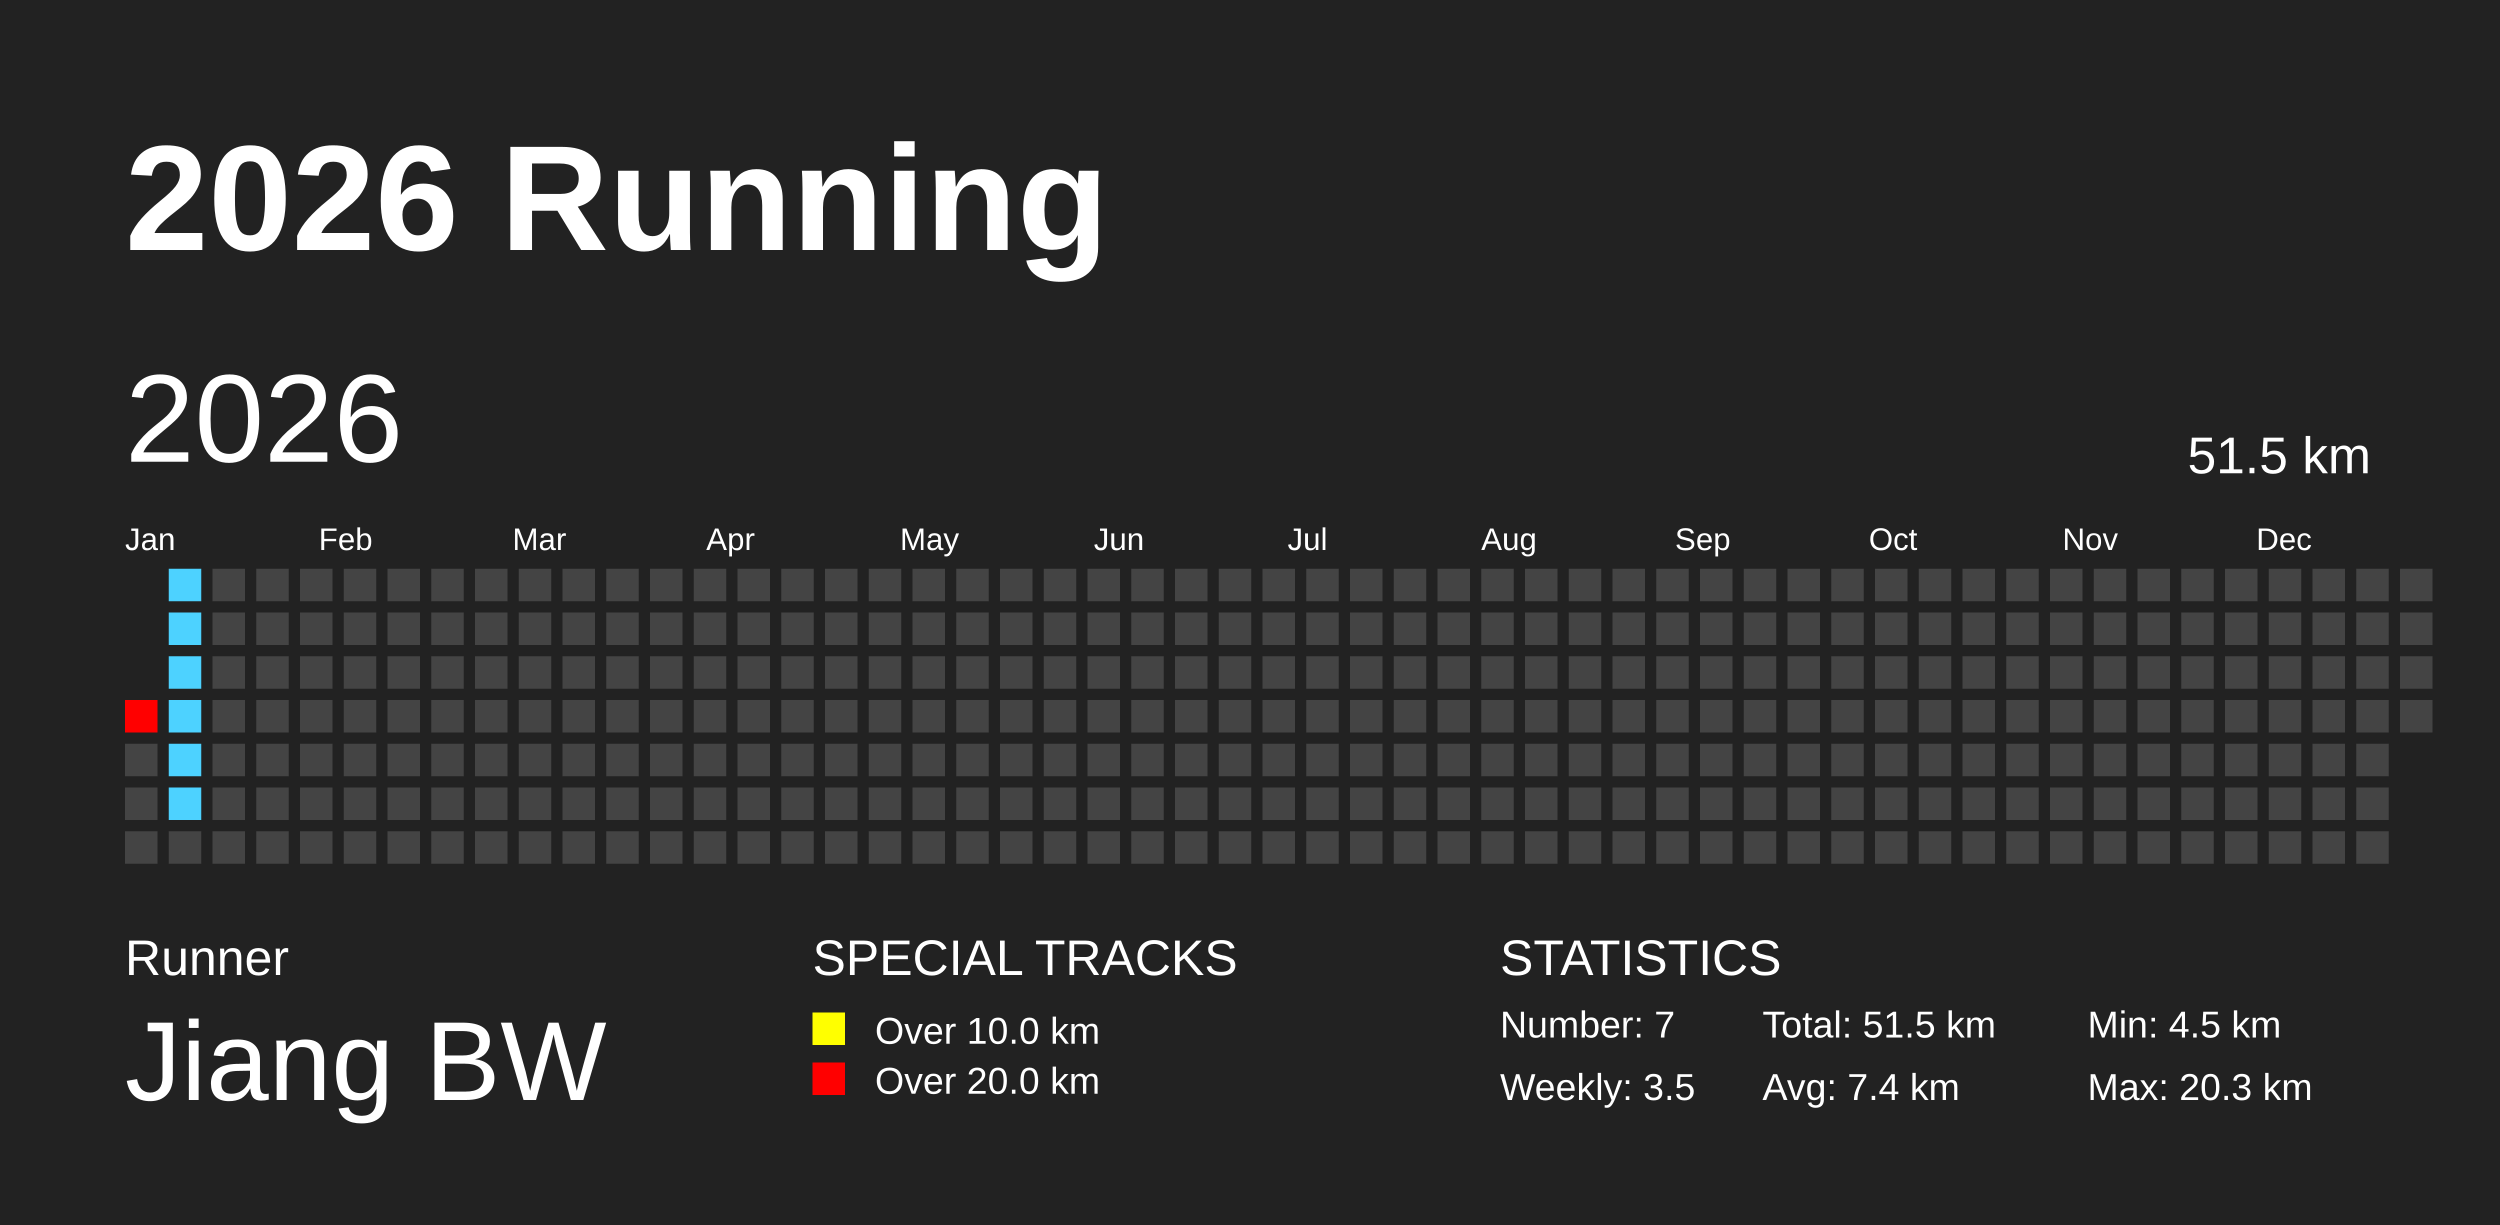
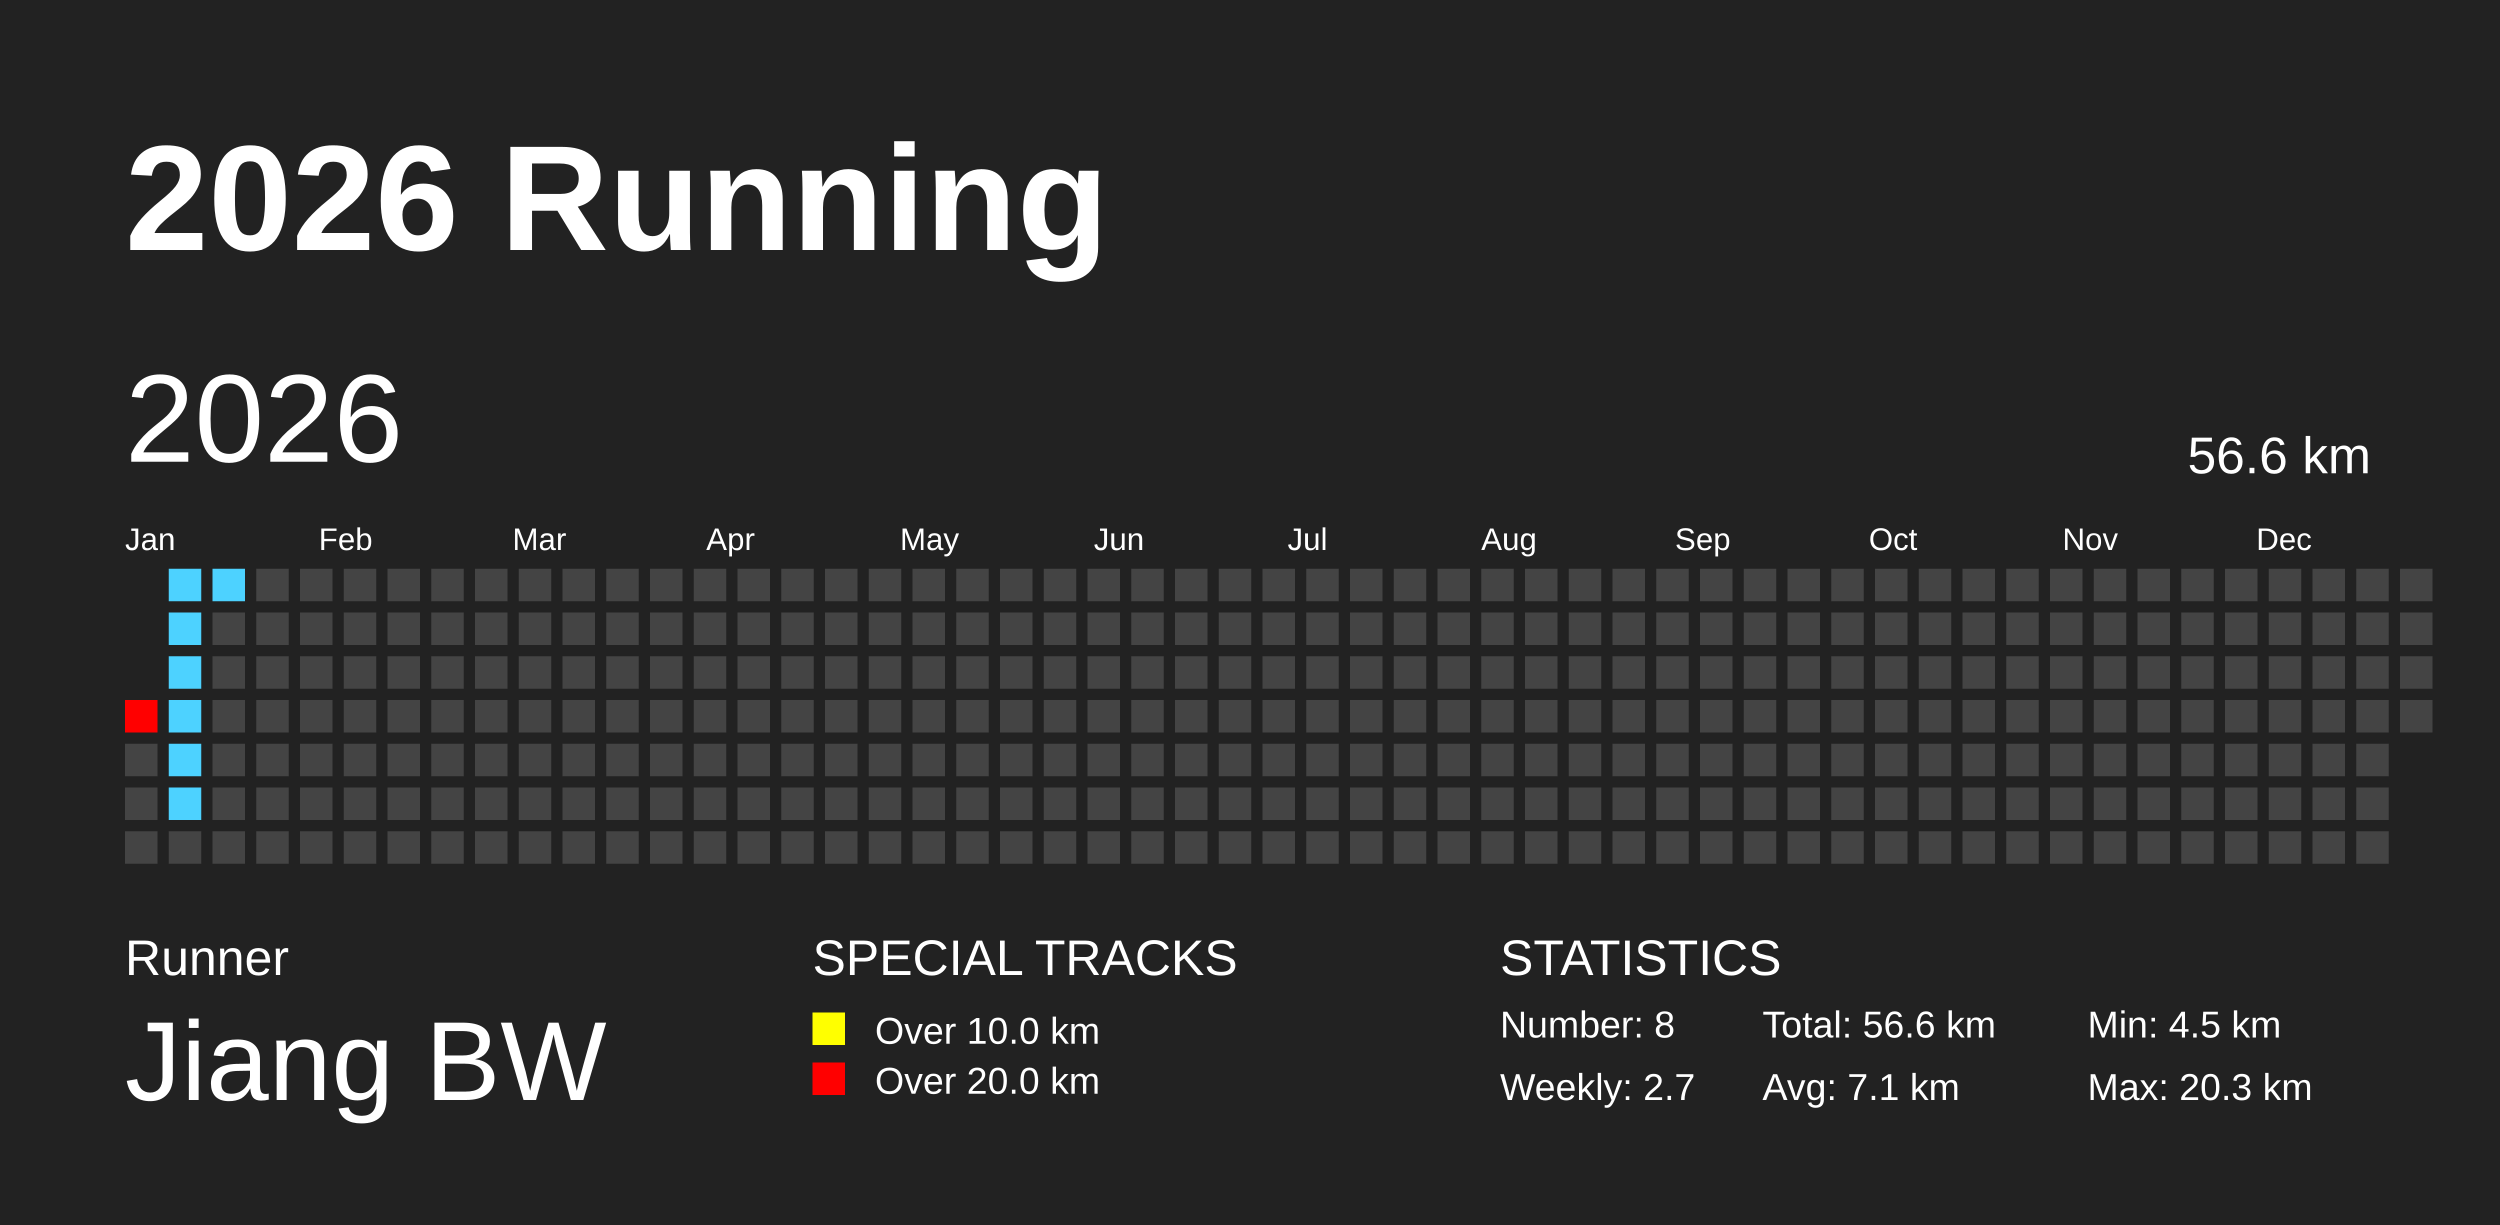
<svg xmlns="http://www.w3.org/2000/svg" baseProfile="full" height="98mm" version="1.1" viewBox="0,0,200,98" width="200mm">
  <defs />
  <rect fill="#222222" height="98" width="200" x="0" y="0" />
  <text fill="#FFFFFF" style="font-size:12px; font-family:Arial; font-weight:bold;" x="10" y="20">2026 Running</text>
  <text fill="#FFFFFF" style="font-size:4px; font-family:Arial" x="10" y="78">Runner</text>
  <text fill="#FFFFFF" style="font-size:9px; font-family:Arial" x="10" y="88">Jiang BW</text>
  <text fill="#FFFFFF" style="font-size:4px; font-family:Arial" x="65" y="78">SPECIAL TRACKS</text>
  <rect fill="yellow" height="2.6" width="2.6" x="65" y="81" />
  <text fill="#FFFFFF" style="font-size:3px; font-family:Arial" x="70" y="83.5">Over 10.0 km</text>
  <rect fill="red" height="2.6" width="2.6" x="65" y="85" />
  <text fill="#FFFFFF" style="font-size:3px; font-family:Arial" x="70" y="87.5">Over 20.0 km</text>
  <text fill="#FFFFFF" style="font-size:4px; font-family:Arial" x="120" y="78">STATISTICS</text>
-   <text fill="#FFFFFF" style="font-size:3px; font-family:Arial" x="120" y="83">Number: 7</text>
-   <text fill="#FFFFFF" style="font-size:3px; font-family:Arial" x="120" y="88">Weekly: 3.5</text>
-   <text fill="#FFFFFF" style="font-size:3px; font-family:Arial" x="141" y="83">Total: 51.5 km</text>
-   <text fill="#FFFFFF" style="font-size:3px; font-family:Arial" x="141" y="88">Avg: 7.4 km</text>
+   <text fill="#FFFFFF" style="font-size:3px; font-family:Arial" x="120" y="83">Number: 8</text>
+   <text fill="#FFFFFF" style="font-size:3px; font-family:Arial" x="120" y="88">Weekly: 2.7</text>
+   <text fill="#FFFFFF" style="font-size:3px; font-family:Arial" x="141" y="83">Total: 56.6 km</text>
+   <text fill="#FFFFFF" style="font-size:3px; font-family:Arial" x="141" y="88">Avg: 7.1 km</text>
  <text fill="#FFFFFF" style="font-size:3px; font-family:Arial" x="167" y="83">Min: 4.5 km</text>
  <text fill="#FFFFFF" style="font-size:3px; font-family:Arial" x="167" y="88">Max: 20.3 km</text>
  <text dominant-baseline="hanging" fill="#FFFFFF" style="font-size:10.0px; font-family:Arial;" x="10" y="30">2026</text>
-   <text dominant-baseline="hanging" fill="#FFFFFF" style="font-size:4.125px; font-family:Arial;" x="175" y="35">51.5 km</text>
+   <text dominant-baseline="hanging" fill="#FFFFFF" style="font-size:4.125px; font-family:Arial;" x="175" y="35">56.6 km</text>
  <text fill="#FFFFFF" style="font-size:2.5px; font-family:Arial" x="10.0" y="44">Jan</text>
  <text fill="#FFFFFF" style="font-size:2.5px; font-family:Arial" x="25.5" y="44">Feb</text>
  <text fill="#FFFFFF" style="font-size:2.5px; font-family:Arial" x="41.0" y="44">Mar</text>
  <text fill="#FFFFFF" style="font-size:2.5px; font-family:Arial" x="56.5" y="44">Apr</text>
  <text fill="#FFFFFF" style="font-size:2.5px; font-family:Arial" x="72.0" y="44">May</text>
  <text fill="#FFFFFF" style="font-size:2.5px; font-family:Arial" x="87.5" y="44">Jun</text>
  <text fill="#FFFFFF" style="font-size:2.5px; font-family:Arial" x="103.0" y="44">Jul</text>
  <text fill="#FFFFFF" style="font-size:2.5px; font-family:Arial" x="118.5" y="44">Aug</text>
  <text fill="#FFFFFF" style="font-size:2.5px; font-family:Arial" x="134.0" y="44">Sep</text>
  <text fill="#FFFFFF" style="font-size:2.5px; font-family:Arial" x="149.5" y="44">Oct</text>
  <text fill="#FFFFFF" style="font-size:2.5px; font-family:Arial" x="165.0" y="44">Nov</text>
  <text fill="#FFFFFF" style="font-size:2.5px; font-family:Arial" x="180.5" y="44">Dec</text>
  <rect fill="red" height="2.6" width="2.6" x="10.0" y="56.0" />
  <rect fill="#444444" height="2.6" width="2.6" x="10.0" y="59.5" />
  <rect fill="#444444" height="2.6" width="2.6" x="10.0" y="63.0" />
  <rect fill="#444444" height="2.6" width="2.6" x="10.0" y="66.5" />
  <rect fill="#4dd2ff" height="2.6" width="2.6" x="13.5" y="45.5" />
  <rect fill="#4dd2ff" height="2.6" width="2.6" x="13.5" y="49.0" />
  <rect fill="#4dd2ff" height="2.6" width="2.6" x="13.5" y="52.5" />
  <rect fill="#4dd2ff" height="2.6" width="2.6" x="13.5" y="56.0" />
  <rect fill="#4dd2ff" height="2.6" width="2.6" x="13.5" y="59.5" />
  <rect fill="#4dd2ff" height="2.6" width="2.6" x="13.5" y="63.0" />
  <rect fill="#444444" height="2.6" width="2.6" x="13.5" y="66.5" />
-   <rect fill="#444444" height="2.6" width="2.6" x="17.0" y="45.5" />
+   <rect fill="#4dd2ff" height="2.6" width="2.6" x="17.0" y="45.5" />
  <rect fill="#444444" height="2.6" width="2.6" x="17.0" y="49.0" />
  <rect fill="#444444" height="2.6" width="2.6" x="17.0" y="52.5" />
  <rect fill="#444444" height="2.6" width="2.6" x="17.0" y="56.0" />
  <rect fill="#444444" height="2.6" width="2.6" x="17.0" y="59.5" />
  <rect fill="#444444" height="2.6" width="2.6" x="17.0" y="63.0" />
  <rect fill="#444444" height="2.6" width="2.6" x="17.0" y="66.5" />
  <rect fill="#444444" height="2.6" width="2.6" x="20.5" y="45.5" />
  <rect fill="#444444" height="2.6" width="2.6" x="20.5" y="49.0" />
  <rect fill="#444444" height="2.6" width="2.6" x="20.5" y="52.5" />
  <rect fill="#444444" height="2.6" width="2.6" x="20.5" y="56.0" />
  <rect fill="#444444" height="2.6" width="2.6" x="20.5" y="59.5" />
  <rect fill="#444444" height="2.6" width="2.6" x="20.5" y="63.0" />
  <rect fill="#444444" height="2.6" width="2.6" x="20.5" y="66.5" />
  <rect fill="#444444" height="2.6" width="2.6" x="24.0" y="45.5" />
  <rect fill="#444444" height="2.6" width="2.6" x="24.0" y="49.0" />
  <rect fill="#444444" height="2.6" width="2.6" x="24.0" y="52.5" />
  <rect fill="#444444" height="2.6" width="2.6" x="24.0" y="56.0" />
  <rect fill="#444444" height="2.6" width="2.6" x="24.0" y="59.5" />
  <rect fill="#444444" height="2.6" width="2.6" x="24.0" y="63.0" />
  <rect fill="#444444" height="2.6" width="2.6" x="24.0" y="66.5" />
  <rect fill="#444444" height="2.6" width="2.6" x="27.5" y="45.5" />
  <rect fill="#444444" height="2.6" width="2.6" x="27.5" y="49.0" />
  <rect fill="#444444" height="2.6" width="2.6" x="27.5" y="52.5" />
  <rect fill="#444444" height="2.6" width="2.6" x="27.5" y="56.0" />
  <rect fill="#444444" height="2.6" width="2.6" x="27.5" y="59.5" />
  <rect fill="#444444" height="2.6" width="2.6" x="27.5" y="63.0" />
  <rect fill="#444444" height="2.6" width="2.6" x="27.5" y="66.5" />
  <rect fill="#444444" height="2.6" width="2.6" x="31.0" y="45.5" />
  <rect fill="#444444" height="2.6" width="2.6" x="31.0" y="49.0" />
  <rect fill="#444444" height="2.6" width="2.6" x="31.0" y="52.5" />
  <rect fill="#444444" height="2.6" width="2.6" x="31.0" y="56.0" />
  <rect fill="#444444" height="2.6" width="2.6" x="31.0" y="59.5" />
  <rect fill="#444444" height="2.6" width="2.6" x="31.0" y="63.0" />
  <rect fill="#444444" height="2.6" width="2.6" x="31.0" y="66.5" />
  <rect fill="#444444" height="2.6" width="2.6" x="34.5" y="45.5" />
  <rect fill="#444444" height="2.6" width="2.6" x="34.5" y="49.0" />
  <rect fill="#444444" height="2.6" width="2.6" x="34.5" y="52.5" />
  <rect fill="#444444" height="2.6" width="2.6" x="34.5" y="56.0" />
  <rect fill="#444444" height="2.6" width="2.6" x="34.5" y="59.5" />
  <rect fill="#444444" height="2.6" width="2.6" x="34.5" y="63.0" />
  <rect fill="#444444" height="2.6" width="2.6" x="34.5" y="66.5" />
  <rect fill="#444444" height="2.6" width="2.6" x="38.0" y="45.5" />
  <rect fill="#444444" height="2.6" width="2.6" x="38.0" y="49.0" />
  <rect fill="#444444" height="2.6" width="2.6" x="38.0" y="52.5" />
  <rect fill="#444444" height="2.6" width="2.6" x="38.0" y="56.0" />
  <rect fill="#444444" height="2.6" width="2.6" x="38.0" y="59.5" />
  <rect fill="#444444" height="2.6" width="2.6" x="38.0" y="63.0" />
  <rect fill="#444444" height="2.6" width="2.6" x="38.0" y="66.5" />
  <rect fill="#444444" height="2.6" width="2.6" x="41.5" y="45.5" />
  <rect fill="#444444" height="2.6" width="2.6" x="41.5" y="49.0" />
  <rect fill="#444444" height="2.6" width="2.6" x="41.5" y="52.5" />
  <rect fill="#444444" height="2.6" width="2.6" x="41.5" y="56.0" />
  <rect fill="#444444" height="2.6" width="2.6" x="41.5" y="59.5" />
  <rect fill="#444444" height="2.6" width="2.6" x="41.5" y="63.0" />
  <rect fill="#444444" height="2.6" width="2.6" x="41.5" y="66.5" />
  <rect fill="#444444" height="2.6" width="2.6" x="45.0" y="45.5" />
  <rect fill="#444444" height="2.6" width="2.6" x="45.0" y="49.0" />
  <rect fill="#444444" height="2.6" width="2.6" x="45.0" y="52.5" />
  <rect fill="#444444" height="2.6" width="2.6" x="45.0" y="56.0" />
  <rect fill="#444444" height="2.6" width="2.6" x="45.0" y="59.5" />
  <rect fill="#444444" height="2.6" width="2.6" x="45.0" y="63.0" />
  <rect fill="#444444" height="2.6" width="2.6" x="45.0" y="66.5" />
  <rect fill="#444444" height="2.6" width="2.6" x="48.5" y="45.5" />
  <rect fill="#444444" height="2.6" width="2.6" x="48.5" y="49.0" />
  <rect fill="#444444" height="2.6" width="2.6" x="48.5" y="52.5" />
  <rect fill="#444444" height="2.6" width="2.6" x="48.5" y="56.0" />
  <rect fill="#444444" height="2.6" width="2.6" x="48.5" y="59.5" />
  <rect fill="#444444" height="2.6" width="2.6" x="48.5" y="63.0" />
  <rect fill="#444444" height="2.6" width="2.6" x="48.5" y="66.5" />
  <rect fill="#444444" height="2.6" width="2.6" x="52.0" y="45.5" />
  <rect fill="#444444" height="2.6" width="2.6" x="52.0" y="49.0" />
  <rect fill="#444444" height="2.6" width="2.6" x="52.0" y="52.5" />
  <rect fill="#444444" height="2.6" width="2.6" x="52.0" y="56.0" />
  <rect fill="#444444" height="2.6" width="2.6" x="52.0" y="59.5" />
  <rect fill="#444444" height="2.6" width="2.6" x="52.0" y="63.0" />
  <rect fill="#444444" height="2.6" width="2.6" x="52.0" y="66.5" />
  <rect fill="#444444" height="2.6" width="2.6" x="55.5" y="45.5" />
  <rect fill="#444444" height="2.6" width="2.6" x="55.5" y="49.0" />
  <rect fill="#444444" height="2.6" width="2.6" x="55.5" y="52.5" />
  <rect fill="#444444" height="2.6" width="2.6" x="55.5" y="56.0" />
  <rect fill="#444444" height="2.6" width="2.6" x="55.5" y="59.5" />
  <rect fill="#444444" height="2.6" width="2.6" x="55.5" y="63.0" />
  <rect fill="#444444" height="2.6" width="2.6" x="55.5" y="66.5" />
  <rect fill="#444444" height="2.6" width="2.6" x="59.0" y="45.5" />
  <rect fill="#444444" height="2.6" width="2.6" x="59.0" y="49.0" />
  <rect fill="#444444" height="2.6" width="2.6" x="59.0" y="52.5" />
  <rect fill="#444444" height="2.6" width="2.6" x="59.0" y="56.0" />
  <rect fill="#444444" height="2.6" width="2.6" x="59.0" y="59.5" />
  <rect fill="#444444" height="2.6" width="2.6" x="59.0" y="63.0" />
  <rect fill="#444444" height="2.6" width="2.6" x="59.0" y="66.5" />
  <rect fill="#444444" height="2.6" width="2.6" x="62.5" y="45.5" />
  <rect fill="#444444" height="2.6" width="2.6" x="62.5" y="49.0" />
  <rect fill="#444444" height="2.6" width="2.6" x="62.5" y="52.5" />
  <rect fill="#444444" height="2.6" width="2.6" x="62.5" y="56.0" />
  <rect fill="#444444" height="2.6" width="2.6" x="62.5" y="59.5" />
  <rect fill="#444444" height="2.6" width="2.6" x="62.5" y="63.0" />
  <rect fill="#444444" height="2.6" width="2.6" x="62.5" y="66.5" />
  <rect fill="#444444" height="2.6" width="2.6" x="66.0" y="45.5" />
  <rect fill="#444444" height="2.6" width="2.6" x="66.0" y="49.0" />
  <rect fill="#444444" height="2.6" width="2.6" x="66.0" y="52.5" />
  <rect fill="#444444" height="2.6" width="2.6" x="66.0" y="56.0" />
  <rect fill="#444444" height="2.6" width="2.6" x="66.0" y="59.5" />
  <rect fill="#444444" height="2.6" width="2.6" x="66.0" y="63.0" />
  <rect fill="#444444" height="2.6" width="2.6" x="66.0" y="66.5" />
  <rect fill="#444444" height="2.6" width="2.6" x="69.5" y="45.5" />
  <rect fill="#444444" height="2.6" width="2.6" x="69.5" y="49.0" />
  <rect fill="#444444" height="2.6" width="2.6" x="69.5" y="52.5" />
  <rect fill="#444444" height="2.6" width="2.6" x="69.5" y="56.0" />
  <rect fill="#444444" height="2.6" width="2.6" x="69.5" y="59.5" />
  <rect fill="#444444" height="2.6" width="2.6" x="69.5" y="63.0" />
  <rect fill="#444444" height="2.6" width="2.6" x="69.5" y="66.5" />
  <rect fill="#444444" height="2.6" width="2.6" x="73.0" y="45.5" />
  <rect fill="#444444" height="2.6" width="2.6" x="73.0" y="49.0" />
  <rect fill="#444444" height="2.6" width="2.6" x="73.0" y="52.5" />
  <rect fill="#444444" height="2.6" width="2.6" x="73.0" y="56.0" />
  <rect fill="#444444" height="2.6" width="2.6" x="73.0" y="59.5" />
  <rect fill="#444444" height="2.6" width="2.6" x="73.0" y="63.0" />
  <rect fill="#444444" height="2.6" width="2.6" x="73.0" y="66.5" />
  <rect fill="#444444" height="2.6" width="2.6" x="76.5" y="45.5" />
  <rect fill="#444444" height="2.6" width="2.6" x="76.5" y="49.0" />
  <rect fill="#444444" height="2.6" width="2.6" x="76.5" y="52.5" />
  <rect fill="#444444" height="2.6" width="2.6" x="76.5" y="56.0" />
  <rect fill="#444444" height="2.6" width="2.6" x="76.5" y="59.5" />
  <rect fill="#444444" height="2.6" width="2.6" x="76.5" y="63.0" />
  <rect fill="#444444" height="2.6" width="2.6" x="76.5" y="66.5" />
  <rect fill="#444444" height="2.6" width="2.6" x="80.0" y="45.5" />
  <rect fill="#444444" height="2.6" width="2.6" x="80.0" y="49.0" />
  <rect fill="#444444" height="2.6" width="2.6" x="80.0" y="52.5" />
  <rect fill="#444444" height="2.6" width="2.6" x="80.0" y="56.0" />
  <rect fill="#444444" height="2.6" width="2.6" x="80.0" y="59.5" />
  <rect fill="#444444" height="2.6" width="2.6" x="80.0" y="63.0" />
  <rect fill="#444444" height="2.6" width="2.6" x="80.0" y="66.5" />
  <rect fill="#444444" height="2.6" width="2.6" x="83.5" y="45.5" />
  <rect fill="#444444" height="2.6" width="2.6" x="83.5" y="49.0" />
  <rect fill="#444444" height="2.6" width="2.6" x="83.5" y="52.5" />
  <rect fill="#444444" height="2.6" width="2.6" x="83.5" y="56.0" />
  <rect fill="#444444" height="2.6" width="2.6" x="83.5" y="59.5" />
  <rect fill="#444444" height="2.6" width="2.6" x="83.5" y="63.0" />
  <rect fill="#444444" height="2.6" width="2.6" x="83.5" y="66.5" />
  <rect fill="#444444" height="2.6" width="2.6" x="87.0" y="45.5" />
  <rect fill="#444444" height="2.6" width="2.6" x="87.0" y="49.0" />
  <rect fill="#444444" height="2.6" width="2.6" x="87.0" y="52.5" />
  <rect fill="#444444" height="2.6" width="2.6" x="87.0" y="56.0" />
  <rect fill="#444444" height="2.6" width="2.6" x="87.0" y="59.5" />
  <rect fill="#444444" height="2.6" width="2.6" x="87.0" y="63.0" />
  <rect fill="#444444" height="2.6" width="2.6" x="87.0" y="66.5" />
  <rect fill="#444444" height="2.6" width="2.6" x="90.5" y="45.5" />
  <rect fill="#444444" height="2.6" width="2.6" x="90.5" y="49.0" />
  <rect fill="#444444" height="2.6" width="2.6" x="90.5" y="52.5" />
  <rect fill="#444444" height="2.6" width="2.6" x="90.5" y="56.0" />
  <rect fill="#444444" height="2.6" width="2.6" x="90.5" y="59.5" />
  <rect fill="#444444" height="2.6" width="2.6" x="90.5" y="63.0" />
  <rect fill="#444444" height="2.6" width="2.6" x="90.5" y="66.5" />
  <rect fill="#444444" height="2.6" width="2.6" x="94.0" y="45.5" />
  <rect fill="#444444" height="2.6" width="2.6" x="94.0" y="49.0" />
  <rect fill="#444444" height="2.6" width="2.6" x="94.0" y="52.5" />
  <rect fill="#444444" height="2.6" width="2.6" x="94.0" y="56.0" />
  <rect fill="#444444" height="2.6" width="2.6" x="94.0" y="59.5" />
  <rect fill="#444444" height="2.6" width="2.6" x="94.0" y="63.0" />
  <rect fill="#444444" height="2.6" width="2.6" x="94.0" y="66.5" />
  <rect fill="#444444" height="2.6" width="2.6" x="97.5" y="45.5" />
  <rect fill="#444444" height="2.6" width="2.6" x="97.5" y="49.0" />
  <rect fill="#444444" height="2.6" width="2.6" x="97.5" y="52.5" />
  <rect fill="#444444" height="2.6" width="2.6" x="97.5" y="56.0" />
  <rect fill="#444444" height="2.6" width="2.6" x="97.5" y="59.5" />
  <rect fill="#444444" height="2.6" width="2.6" x="97.5" y="63.0" />
  <rect fill="#444444" height="2.6" width="2.6" x="97.5" y="66.5" />
  <rect fill="#444444" height="2.6" width="2.6" x="101.0" y="45.5" />
  <rect fill="#444444" height="2.6" width="2.6" x="101.0" y="49.0" />
  <rect fill="#444444" height="2.6" width="2.6" x="101.0" y="52.5" />
  <rect fill="#444444" height="2.6" width="2.6" x="101.0" y="56.0" />
  <rect fill="#444444" height="2.6" width="2.6" x="101.0" y="59.5" />
  <rect fill="#444444" height="2.6" width="2.6" x="101.0" y="63.0" />
  <rect fill="#444444" height="2.6" width="2.6" x="101.0" y="66.5" />
  <rect fill="#444444" height="2.6" width="2.6" x="104.5" y="45.5" />
  <rect fill="#444444" height="2.6" width="2.6" x="104.5" y="49.0" />
  <rect fill="#444444" height="2.6" width="2.6" x="104.5" y="52.5" />
  <rect fill="#444444" height="2.6" width="2.6" x="104.5" y="56.0" />
  <rect fill="#444444" height="2.6" width="2.6" x="104.5" y="59.5" />
  <rect fill="#444444" height="2.6" width="2.6" x="104.5" y="63.0" />
  <rect fill="#444444" height="2.6" width="2.6" x="104.5" y="66.5" />
  <rect fill="#444444" height="2.6" width="2.6" x="108.0" y="45.5" />
  <rect fill="#444444" height="2.6" width="2.6" x="108.0" y="49.0" />
  <rect fill="#444444" height="2.6" width="2.6" x="108.0" y="52.5" />
  <rect fill="#444444" height="2.6" width="2.6" x="108.0" y="56.0" />
  <rect fill="#444444" height="2.6" width="2.6" x="108.0" y="59.5" />
  <rect fill="#444444" height="2.6" width="2.6" x="108.0" y="63.0" />
  <rect fill="#444444" height="2.6" width="2.6" x="108.0" y="66.5" />
  <rect fill="#444444" height="2.6" width="2.6" x="111.5" y="45.5" />
  <rect fill="#444444" height="2.6" width="2.6" x="111.5" y="49.0" />
  <rect fill="#444444" height="2.6" width="2.6" x="111.5" y="52.5" />
  <rect fill="#444444" height="2.6" width="2.6" x="111.5" y="56.0" />
  <rect fill="#444444" height="2.6" width="2.6" x="111.5" y="59.5" />
  <rect fill="#444444" height="2.6" width="2.6" x="111.5" y="63.0" />
  <rect fill="#444444" height="2.6" width="2.6" x="111.5" y="66.5" />
  <rect fill="#444444" height="2.6" width="2.6" x="115.0" y="45.5" />
  <rect fill="#444444" height="2.6" width="2.6" x="115.0" y="49.0" />
  <rect fill="#444444" height="2.6" width="2.6" x="115.0" y="52.5" />
  <rect fill="#444444" height="2.6" width="2.6" x="115.0" y="56.0" />
  <rect fill="#444444" height="2.6" width="2.6" x="115.0" y="59.5" />
  <rect fill="#444444" height="2.6" width="2.6" x="115.0" y="63.0" />
  <rect fill="#444444" height="2.6" width="2.6" x="115.0" y="66.5" />
  <rect fill="#444444" height="2.6" width="2.6" x="118.5" y="45.5" />
  <rect fill="#444444" height="2.6" width="2.6" x="118.5" y="49.0" />
  <rect fill="#444444" height="2.6" width="2.6" x="118.5" y="52.5" />
  <rect fill="#444444" height="2.6" width="2.6" x="118.5" y="56.0" />
  <rect fill="#444444" height="2.6" width="2.6" x="118.5" y="59.5" />
  <rect fill="#444444" height="2.6" width="2.6" x="118.5" y="63.0" />
  <rect fill="#444444" height="2.6" width="2.6" x="118.5" y="66.5" />
  <rect fill="#444444" height="2.6" width="2.6" x="122.0" y="45.5" />
  <rect fill="#444444" height="2.6" width="2.6" x="122.0" y="49.0" />
  <rect fill="#444444" height="2.6" width="2.6" x="122.0" y="52.5" />
  <rect fill="#444444" height="2.6" width="2.6" x="122.0" y="56.0" />
  <rect fill="#444444" height="2.6" width="2.6" x="122.0" y="59.5" />
  <rect fill="#444444" height="2.6" width="2.6" x="122.0" y="63.0" />
  <rect fill="#444444" height="2.6" width="2.6" x="122.0" y="66.5" />
  <rect fill="#444444" height="2.6" width="2.6" x="125.5" y="45.5" />
  <rect fill="#444444" height="2.6" width="2.6" x="125.5" y="49.0" />
  <rect fill="#444444" height="2.6" width="2.6" x="125.5" y="52.5" />
  <rect fill="#444444" height="2.6" width="2.6" x="125.5" y="56.0" />
  <rect fill="#444444" height="2.6" width="2.6" x="125.5" y="59.5" />
  <rect fill="#444444" height="2.6" width="2.6" x="125.5" y="63.0" />
  <rect fill="#444444" height="2.6" width="2.6" x="125.5" y="66.5" />
  <rect fill="#444444" height="2.6" width="2.6" x="129.0" y="45.5" />
  <rect fill="#444444" height="2.6" width="2.6" x="129.0" y="49.0" />
  <rect fill="#444444" height="2.6" width="2.6" x="129.0" y="52.5" />
  <rect fill="#444444" height="2.6" width="2.6" x="129.0" y="56.0" />
  <rect fill="#444444" height="2.6" width="2.6" x="129.0" y="59.5" />
  <rect fill="#444444" height="2.6" width="2.6" x="129.0" y="63.0" />
  <rect fill="#444444" height="2.6" width="2.6" x="129.0" y="66.5" />
  <rect fill="#444444" height="2.6" width="2.6" x="132.5" y="45.5" />
  <rect fill="#444444" height="2.6" width="2.6" x="132.5" y="49.0" />
  <rect fill="#444444" height="2.6" width="2.6" x="132.5" y="52.5" />
  <rect fill="#444444" height="2.6" width="2.6" x="132.5" y="56.0" />
  <rect fill="#444444" height="2.6" width="2.6" x="132.5" y="59.5" />
  <rect fill="#444444" height="2.6" width="2.6" x="132.5" y="63.0" />
  <rect fill="#444444" height="2.6" width="2.6" x="132.5" y="66.5" />
  <rect fill="#444444" height="2.6" width="2.6" x="136.0" y="45.5" />
  <rect fill="#444444" height="2.6" width="2.6" x="136.0" y="49.0" />
  <rect fill="#444444" height="2.6" width="2.6" x="136.0" y="52.5" />
  <rect fill="#444444" height="2.6" width="2.6" x="136.0" y="56.0" />
  <rect fill="#444444" height="2.6" width="2.6" x="136.0" y="59.5" />
  <rect fill="#444444" height="2.6" width="2.6" x="136.0" y="63.0" />
  <rect fill="#444444" height="2.6" width="2.6" x="136.0" y="66.5" />
  <rect fill="#444444" height="2.6" width="2.6" x="139.5" y="45.5" />
  <rect fill="#444444" height="2.6" width="2.6" x="139.5" y="49.0" />
  <rect fill="#444444" height="2.6" width="2.6" x="139.5" y="52.5" />
  <rect fill="#444444" height="2.6" width="2.6" x="139.5" y="56.0" />
  <rect fill="#444444" height="2.6" width="2.6" x="139.5" y="59.5" />
  <rect fill="#444444" height="2.6" width="2.6" x="139.5" y="63.0" />
  <rect fill="#444444" height="2.6" width="2.6" x="139.5" y="66.5" />
  <rect fill="#444444" height="2.6" width="2.6" x="143.0" y="45.5" />
  <rect fill="#444444" height="2.6" width="2.6" x="143.0" y="49.0" />
  <rect fill="#444444" height="2.6" width="2.6" x="143.0" y="52.5" />
  <rect fill="#444444" height="2.6" width="2.6" x="143.0" y="56.0" />
  <rect fill="#444444" height="2.6" width="2.6" x="143.0" y="59.5" />
  <rect fill="#444444" height="2.6" width="2.6" x="143.0" y="63.0" />
  <rect fill="#444444" height="2.6" width="2.6" x="143.0" y="66.5" />
  <rect fill="#444444" height="2.6" width="2.6" x="146.5" y="45.5" />
  <rect fill="#444444" height="2.6" width="2.6" x="146.5" y="49.0" />
  <rect fill="#444444" height="2.6" width="2.6" x="146.5" y="52.5" />
  <rect fill="#444444" height="2.6" width="2.6" x="146.5" y="56.0" />
  <rect fill="#444444" height="2.6" width="2.6" x="146.5" y="59.5" />
  <rect fill="#444444" height="2.6" width="2.6" x="146.5" y="63.0" />
  <rect fill="#444444" height="2.6" width="2.6" x="146.5" y="66.5" />
  <rect fill="#444444" height="2.6" width="2.6" x="150.0" y="45.5" />
  <rect fill="#444444" height="2.6" width="2.6" x="150.0" y="49.0" />
  <rect fill="#444444" height="2.6" width="2.6" x="150.0" y="52.5" />
  <rect fill="#444444" height="2.6" width="2.6" x="150.0" y="56.0" />
  <rect fill="#444444" height="2.6" width="2.6" x="150.0" y="59.5" />
  <rect fill="#444444" height="2.6" width="2.6" x="150.0" y="63.0" />
  <rect fill="#444444" height="2.6" width="2.6" x="150.0" y="66.5" />
  <rect fill="#444444" height="2.6" width="2.6" x="153.5" y="45.5" />
  <rect fill="#444444" height="2.6" width="2.6" x="153.5" y="49.0" />
  <rect fill="#444444" height="2.6" width="2.6" x="153.5" y="52.5" />
  <rect fill="#444444" height="2.6" width="2.6" x="153.5" y="56.0" />
  <rect fill="#444444" height="2.6" width="2.6" x="153.5" y="59.5" />
  <rect fill="#444444" height="2.6" width="2.6" x="153.5" y="63.0" />
  <rect fill="#444444" height="2.6" width="2.6" x="153.5" y="66.5" />
  <rect fill="#444444" height="2.6" width="2.6" x="157.0" y="45.5" />
  <rect fill="#444444" height="2.6" width="2.6" x="157.0" y="49.0" />
  <rect fill="#444444" height="2.6" width="2.6" x="157.0" y="52.5" />
  <rect fill="#444444" height="2.6" width="2.6" x="157.0" y="56.0" />
  <rect fill="#444444" height="2.6" width="2.6" x="157.0" y="59.5" />
  <rect fill="#444444" height="2.6" width="2.6" x="157.0" y="63.0" />
  <rect fill="#444444" height="2.6" width="2.6" x="157.0" y="66.5" />
  <rect fill="#444444" height="2.6" width="2.6" x="160.5" y="45.5" />
  <rect fill="#444444" height="2.6" width="2.6" x="160.5" y="49.0" />
  <rect fill="#444444" height="2.6" width="2.6" x="160.5" y="52.5" />
  <rect fill="#444444" height="2.6" width="2.6" x="160.5" y="56.0" />
  <rect fill="#444444" height="2.6" width="2.6" x="160.5" y="59.5" />
  <rect fill="#444444" height="2.6" width="2.6" x="160.5" y="63.0" />
  <rect fill="#444444" height="2.6" width="2.6" x="160.5" y="66.5" />
  <rect fill="#444444" height="2.6" width="2.6" x="164.0" y="45.5" />
  <rect fill="#444444" height="2.6" width="2.6" x="164.0" y="49.0" />
  <rect fill="#444444" height="2.6" width="2.6" x="164.0" y="52.5" />
  <rect fill="#444444" height="2.6" width="2.6" x="164.0" y="56.0" />
  <rect fill="#444444" height="2.6" width="2.6" x="164.0" y="59.5" />
  <rect fill="#444444" height="2.6" width="2.6" x="164.0" y="63.0" />
  <rect fill="#444444" height="2.6" width="2.6" x="164.0" y="66.5" />
  <rect fill="#444444" height="2.6" width="2.6" x="167.5" y="45.5" />
  <rect fill="#444444" height="2.6" width="2.6" x="167.5" y="49.0" />
  <rect fill="#444444" height="2.6" width="2.6" x="167.5" y="52.5" />
  <rect fill="#444444" height="2.6" width="2.6" x="167.5" y="56.0" />
  <rect fill="#444444" height="2.6" width="2.6" x="167.5" y="59.5" />
  <rect fill="#444444" height="2.6" width="2.6" x="167.5" y="63.0" />
  <rect fill="#444444" height="2.6" width="2.6" x="167.5" y="66.5" />
  <rect fill="#444444" height="2.6" width="2.6" x="171.0" y="45.5" />
  <rect fill="#444444" height="2.6" width="2.6" x="171.0" y="49.0" />
  <rect fill="#444444" height="2.6" width="2.6" x="171.0" y="52.5" />
  <rect fill="#444444" height="2.6" width="2.6" x="171.0" y="56.0" />
  <rect fill="#444444" height="2.6" width="2.6" x="171.0" y="59.5" />
  <rect fill="#444444" height="2.6" width="2.6" x="171.0" y="63.0" />
  <rect fill="#444444" height="2.6" width="2.6" x="171.0" y="66.5" />
  <rect fill="#444444" height="2.6" width="2.6" x="174.5" y="45.5" />
  <rect fill="#444444" height="2.6" width="2.6" x="174.5" y="49.0" />
  <rect fill="#444444" height="2.6" width="2.6" x="174.5" y="52.5" />
  <rect fill="#444444" height="2.6" width="2.6" x="174.5" y="56.0" />
  <rect fill="#444444" height="2.6" width="2.6" x="174.5" y="59.5" />
  <rect fill="#444444" height="2.6" width="2.6" x="174.5" y="63.0" />
  <rect fill="#444444" height="2.6" width="2.6" x="174.5" y="66.5" />
  <rect fill="#444444" height="2.6" width="2.6" x="178.0" y="45.5" />
  <rect fill="#444444" height="2.6" width="2.6" x="178.0" y="49.0" />
  <rect fill="#444444" height="2.6" width="2.6" x="178.0" y="52.5" />
  <rect fill="#444444" height="2.6" width="2.6" x="178.0" y="56.0" />
  <rect fill="#444444" height="2.6" width="2.6" x="178.0" y="59.5" />
  <rect fill="#444444" height="2.6" width="2.6" x="178.0" y="63.0" />
  <rect fill="#444444" height="2.6" width="2.6" x="178.0" y="66.5" />
  <rect fill="#444444" height="2.6" width="2.6" x="181.5" y="45.5" />
  <rect fill="#444444" height="2.6" width="2.6" x="181.5" y="49.0" />
  <rect fill="#444444" height="2.6" width="2.6" x="181.5" y="52.5" />
  <rect fill="#444444" height="2.6" width="2.6" x="181.5" y="56.0" />
  <rect fill="#444444" height="2.6" width="2.6" x="181.5" y="59.5" />
  <rect fill="#444444" height="2.6" width="2.6" x="181.5" y="63.0" />
  <rect fill="#444444" height="2.6" width="2.6" x="181.5" y="66.5" />
  <rect fill="#444444" height="2.6" width="2.6" x="185.0" y="45.5" />
  <rect fill="#444444" height="2.6" width="2.6" x="185.0" y="49.0" />
  <rect fill="#444444" height="2.6" width="2.6" x="185.0" y="52.5" />
  <rect fill="#444444" height="2.6" width="2.6" x="185.0" y="56.0" />
  <rect fill="#444444" height="2.6" width="2.6" x="185.0" y="59.5" />
  <rect fill="#444444" height="2.6" width="2.6" x="185.0" y="63.0" />
  <rect fill="#444444" height="2.6" width="2.6" x="185.0" y="66.5" />
  <rect fill="#444444" height="2.6" width="2.6" x="188.5" y="45.5" />
  <rect fill="#444444" height="2.6" width="2.6" x="188.5" y="49.0" />
  <rect fill="#444444" height="2.6" width="2.6" x="188.5" y="52.5" />
  <rect fill="#444444" height="2.6" width="2.6" x="188.5" y="56.0" />
  <rect fill="#444444" height="2.6" width="2.6" x="188.5" y="59.5" />
  <rect fill="#444444" height="2.6" width="2.6" x="188.5" y="63.0" />
  <rect fill="#444444" height="2.6" width="2.6" x="188.5" y="66.5" />
  <rect fill="#444444" height="2.6" width="2.6" x="192.0" y="45.5" />
  <rect fill="#444444" height="2.6" width="2.6" x="192.0" y="49.0" />
  <rect fill="#444444" height="2.6" width="2.6" x="192.0" y="52.5" />
  <rect fill="#444444" height="2.6" width="2.6" x="192.0" y="56.0" />
</svg>
